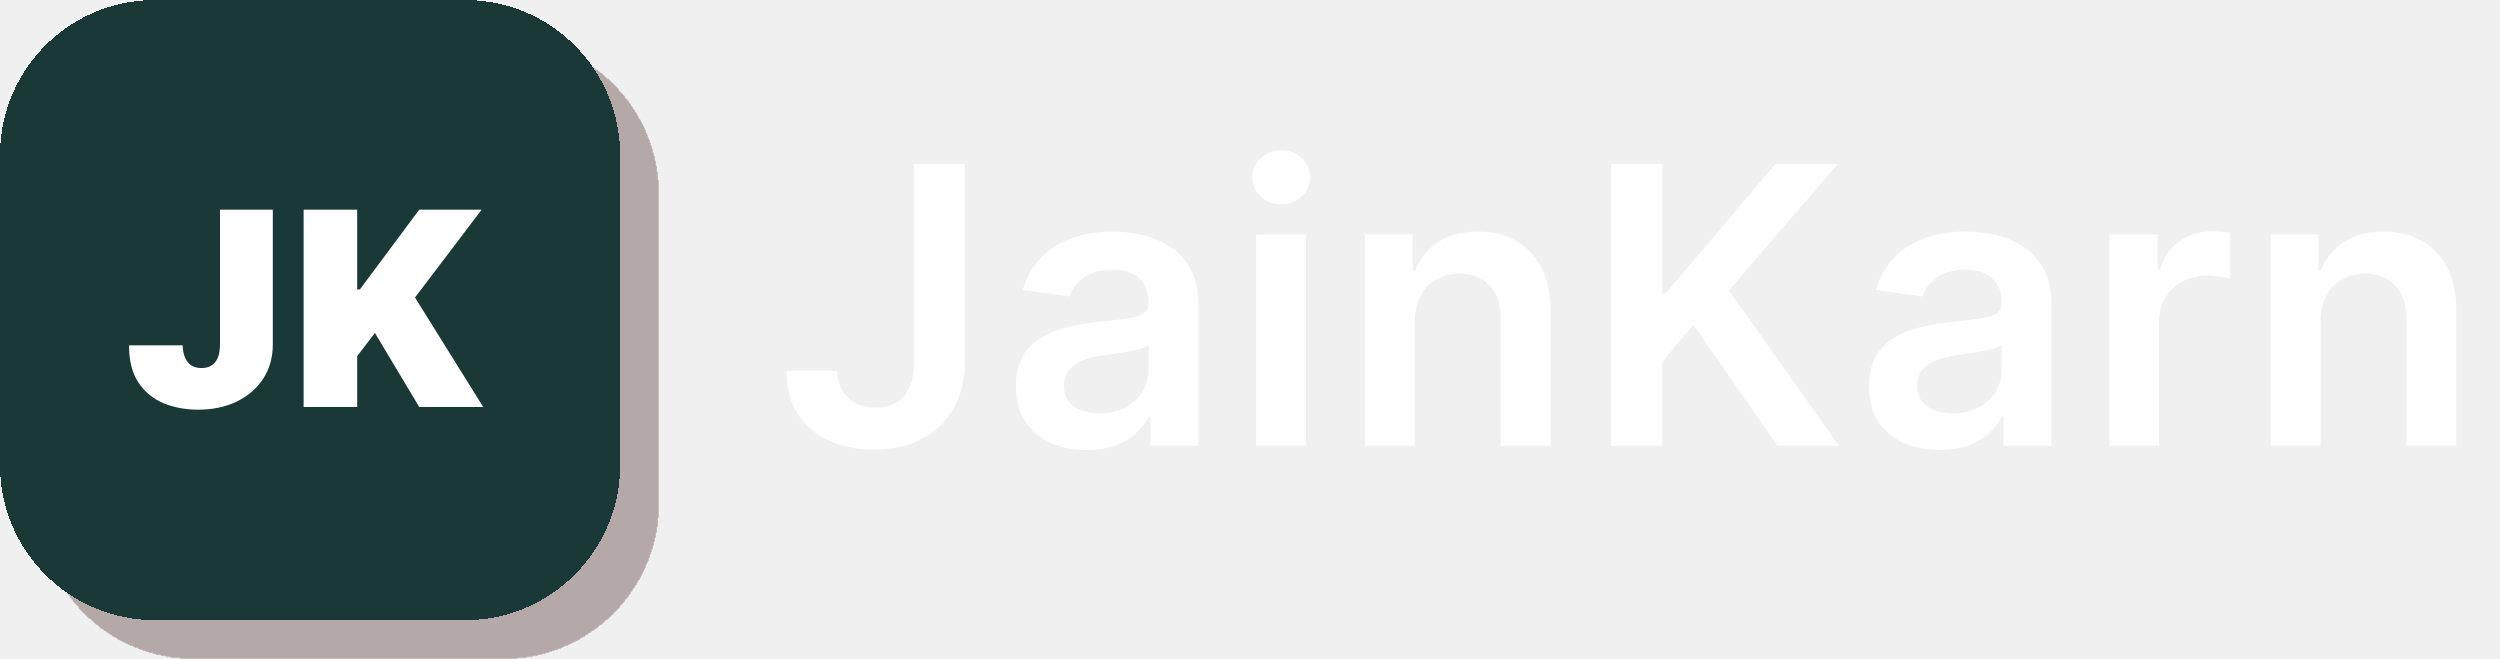
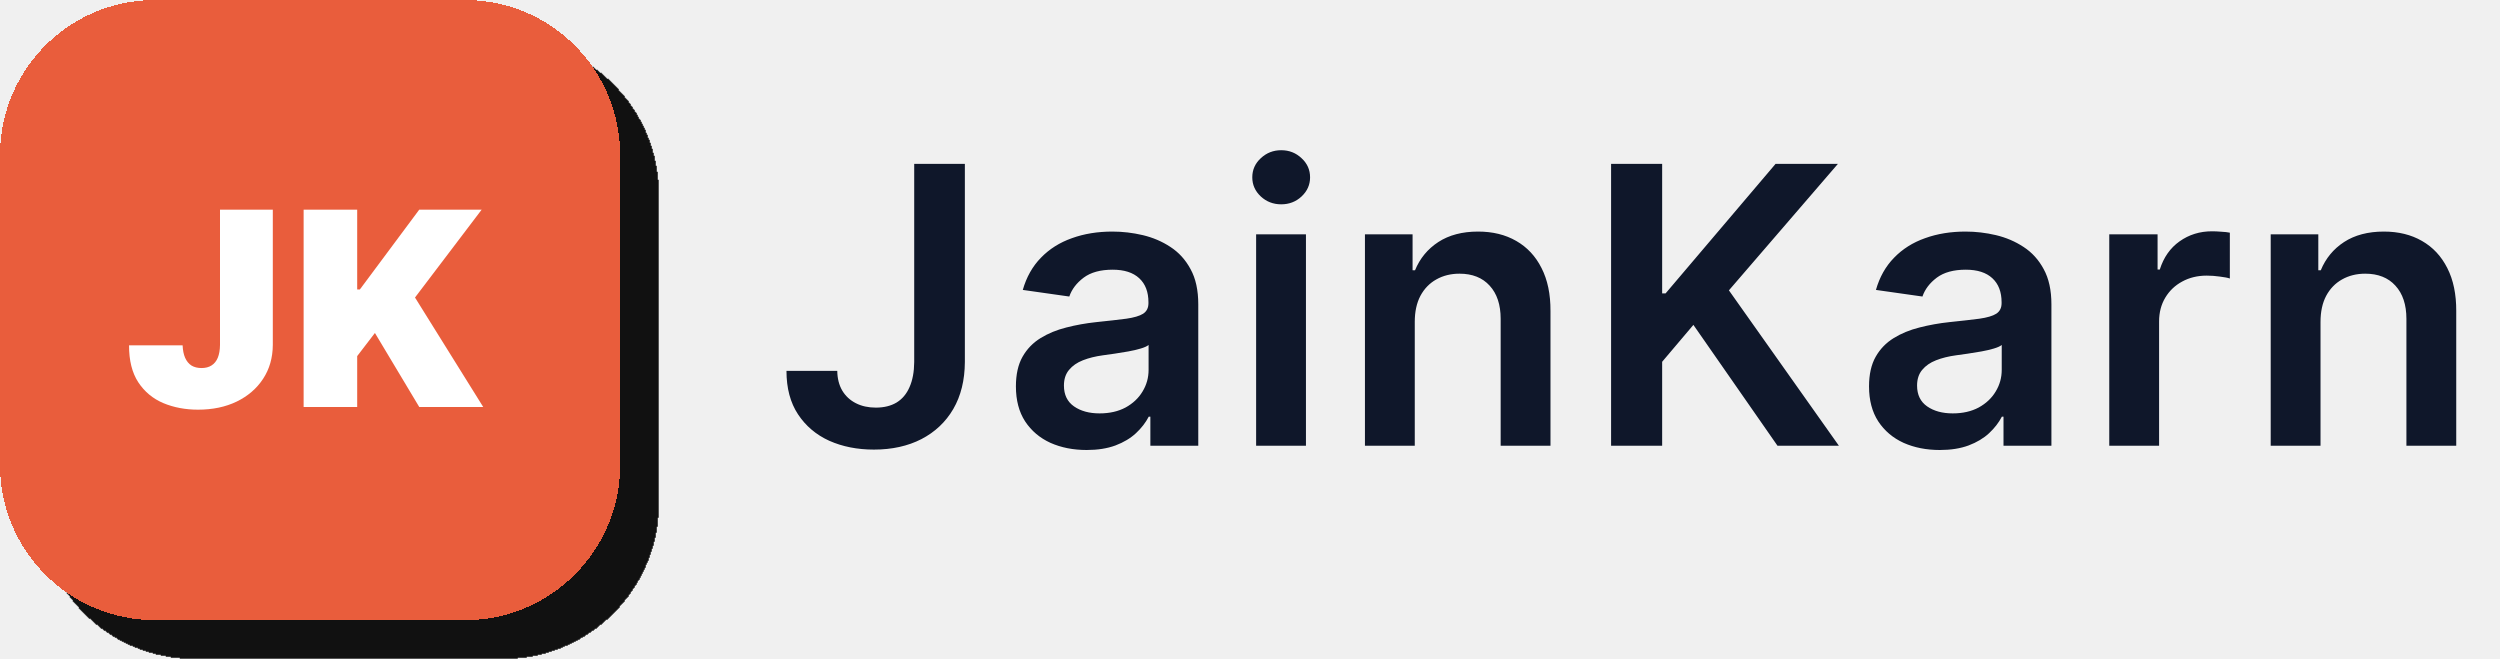
<svg xmlns="http://www.w3.org/2000/svg" width="129" height="34" viewBox="0 0 129 34" fill="none">
-   <g filter="url(#filter0_d_138_980)">
-     <rect width="32" height="32" rx="8" fill="#1A3835" shape-rendering="crispEdges" />
+   <g filter="url(#filter0_d_138_231)">
+     <rect width="32" height="32" rx="8" fill="#E95D3C" shape-rendering="crispEdges" />
    <path d="M11.352 10.818H14.077V17.798C14.073 18.461 13.906 19.044 13.575 19.548C13.246 20.049 12.792 20.44 12.212 20.722C11.636 21 10.971 21.139 10.219 21.139C9.566 21.139 8.969 21.026 8.429 20.801C7.889 20.572 7.458 20.215 7.136 19.727C6.815 19.237 6.656 18.6 6.659 17.818H9.423C9.433 18.073 9.476 18.289 9.553 18.465C9.632 18.64 9.741 18.773 9.881 18.862C10.023 18.948 10.195 18.991 10.398 18.991C10.603 18.991 10.776 18.947 10.915 18.857C11.057 18.768 11.165 18.635 11.238 18.459C11.311 18.28 11.349 18.06 11.352 17.798V10.818ZM15.667 21V10.818H18.431V14.935H18.57L21.633 10.818H24.854L21.414 15.352L24.934 21H21.633L19.346 17.182L18.431 18.375V21H15.667Z" fill="white" />
  </g>
-   <path d="M47.173 8.455H49.787V18.682C49.782 19.619 49.583 20.427 49.19 21.104C48.797 21.776 48.248 22.294 47.543 22.659C46.842 23.019 46.025 23.199 45.092 23.199C44.24 23.199 43.473 23.047 42.791 22.744C42.114 22.437 41.577 21.982 41.179 21.381C40.781 20.779 40.582 20.031 40.582 19.136H43.203C43.208 19.529 43.293 19.868 43.459 20.152C43.629 20.436 43.864 20.654 44.162 20.805C44.46 20.957 44.803 21.033 45.192 21.033C45.613 21.033 45.971 20.945 46.264 20.77C46.558 20.59 46.78 20.325 46.932 19.974C47.088 19.624 47.169 19.193 47.173 18.682V8.455ZM56.071 23.22C55.38 23.22 54.757 23.097 54.203 22.851C53.654 22.6 53.218 22.231 52.896 21.743C52.579 21.255 52.421 20.654 52.421 19.939C52.421 19.323 52.534 18.814 52.761 18.412C52.989 18.009 53.299 17.688 53.692 17.446C54.085 17.204 54.528 17.022 55.02 16.899C55.517 16.771 56.031 16.679 56.561 16.622C57.2 16.556 57.719 16.497 58.117 16.445C58.514 16.388 58.803 16.303 58.983 16.189C59.168 16.07 59.26 15.888 59.26 15.642V15.599C59.26 15.064 59.102 14.65 58.784 14.357C58.467 14.063 58.01 13.916 57.413 13.916C56.784 13.916 56.284 14.053 55.915 14.328C55.55 14.603 55.304 14.927 55.176 15.301L52.776 14.96C52.965 14.297 53.278 13.743 53.713 13.298C54.149 12.848 54.681 12.512 55.311 12.29C55.941 12.062 56.637 11.949 57.399 11.949C57.925 11.949 58.448 12.01 58.969 12.133C59.49 12.257 59.966 12.46 60.396 12.744C60.827 13.024 61.173 13.405 61.433 13.888C61.699 14.371 61.831 14.974 61.831 15.699V23H59.359V21.501H59.274C59.118 21.805 58.898 22.088 58.614 22.354C58.334 22.614 57.982 22.825 57.556 22.986C57.134 23.142 56.639 23.22 56.071 23.22ZM56.739 21.331C57.255 21.331 57.702 21.229 58.081 21.026C58.46 20.817 58.751 20.543 58.955 20.202C59.163 19.861 59.267 19.489 59.267 19.087V17.801C59.187 17.867 59.049 17.929 58.855 17.986C58.666 18.043 58.453 18.092 58.216 18.135C57.979 18.178 57.745 18.215 57.513 18.249C57.281 18.282 57.08 18.31 56.909 18.334C56.526 18.386 56.182 18.471 55.879 18.59C55.576 18.708 55.337 18.874 55.162 19.087C54.987 19.295 54.899 19.565 54.899 19.896C54.899 20.37 55.072 20.727 55.418 20.969C55.763 21.21 56.204 21.331 56.739 21.331ZM64.816 23V12.091H67.387V23H64.816ZM66.109 10.543C65.702 10.543 65.351 10.408 65.058 10.138C64.764 9.863 64.618 9.534 64.618 9.151C64.618 8.762 64.764 8.433 65.058 8.163C65.351 7.889 65.702 7.751 66.109 7.751C66.521 7.751 66.871 7.889 67.16 8.163C67.454 8.433 67.6 8.762 67.6 9.151C67.6 9.534 67.454 9.863 67.16 10.138C66.871 10.408 66.521 10.543 66.109 10.543ZM73.002 16.608V23H70.431V12.091H72.889V13.945H73.016C73.267 13.334 73.667 12.848 74.217 12.489C74.771 12.129 75.455 11.949 76.269 11.949C77.022 11.949 77.678 12.11 78.237 12.432C78.8 12.754 79.236 13.22 79.543 13.831C79.856 14.442 80.01 15.183 80.005 16.054V23H77.434V16.452C77.434 15.723 77.245 15.152 76.866 14.74C76.492 14.328 75.973 14.122 75.31 14.122C74.861 14.122 74.46 14.222 74.11 14.421C73.764 14.615 73.492 14.896 73.293 15.266C73.099 15.635 73.002 16.082 73.002 16.608ZM83.132 23V8.455H85.767V15.138H85.945L91.62 8.455H94.837L89.212 14.982L94.887 23H91.719L87.379 16.764L85.767 18.668V23H83.132ZM100.093 23.22C99.402 23.22 98.779 23.097 98.225 22.851C97.676 22.6 97.24 22.231 96.918 21.743C96.601 21.255 96.442 20.654 96.442 19.939C96.442 19.323 96.556 18.814 96.783 18.412C97.011 18.009 97.321 17.688 97.714 17.446C98.107 17.204 98.549 17.022 99.042 16.899C99.539 16.771 100.053 16.679 100.583 16.622C101.222 16.556 101.741 16.497 102.138 16.445C102.536 16.388 102.825 16.303 103.005 16.189C103.19 16.07 103.282 15.888 103.282 15.642V15.599C103.282 15.064 103.123 14.65 102.806 14.357C102.489 14.063 102.032 13.916 101.435 13.916C100.806 13.916 100.306 14.053 99.937 14.328C99.572 14.603 99.326 14.927 99.198 15.301L96.798 14.96C96.987 14.297 97.299 13.743 97.735 13.298C98.171 12.848 98.703 12.512 99.333 12.29C99.963 12.062 100.659 11.949 101.421 11.949C101.947 11.949 102.47 12.01 102.991 12.133C103.512 12.257 103.987 12.46 104.418 12.744C104.849 13.024 105.195 13.405 105.455 13.888C105.72 14.371 105.853 14.974 105.853 15.699V23H103.381V21.501H103.296C103.14 21.805 102.92 22.088 102.636 22.354C102.356 22.614 102.004 22.825 101.577 22.986C101.156 23.142 100.661 23.22 100.093 23.22ZM100.761 21.331C101.277 21.331 101.724 21.229 102.103 21.026C102.482 20.817 102.773 20.543 102.977 20.202C103.185 19.861 103.289 19.489 103.289 19.087V17.801C103.209 17.867 103.071 17.929 102.877 17.986C102.688 18.043 102.475 18.092 102.238 18.135C102.001 18.178 101.767 18.215 101.535 18.249C101.303 18.282 101.102 18.31 100.931 18.334C100.548 18.386 100.204 18.471 99.901 18.59C99.598 18.708 99.359 18.874 99.184 19.087C99.009 19.295 98.921 19.565 98.921 19.896C98.921 20.37 99.094 20.727 99.44 20.969C99.785 21.21 100.226 21.331 100.761 21.331ZM108.838 23V12.091H111.331V13.909H111.445C111.644 13.279 111.985 12.794 112.467 12.453C112.955 12.107 113.512 11.935 114.137 11.935C114.279 11.935 114.437 11.942 114.612 11.956C114.792 11.965 114.941 11.982 115.06 12.006V14.371C114.951 14.333 114.778 14.3 114.541 14.271C114.309 14.238 114.084 14.222 113.867 14.222C113.398 14.222 112.976 14.323 112.602 14.527C112.233 14.726 111.942 15.003 111.729 15.358C111.516 15.713 111.409 16.123 111.409 16.587V23H108.838ZM119.739 16.608V23H117.168V12.091H119.625V13.945H119.753C120.004 13.334 120.404 12.848 120.953 12.489C121.507 12.129 122.192 11.949 123.006 11.949C123.759 11.949 124.415 12.11 124.973 12.432C125.537 12.754 125.972 13.22 126.28 13.831C126.593 14.442 126.746 15.183 126.742 16.054V23H124.171V16.452C124.171 15.723 123.981 15.152 123.603 14.74C123.229 14.328 122.71 14.122 122.047 14.122C121.597 14.122 121.197 14.222 120.847 14.421C120.501 14.615 120.229 14.896 120.03 15.266C119.836 15.635 119.739 16.082 119.739 16.608Z" fill="white" />
+   <path d="M47.173 8.455H49.787V18.682C49.782 19.619 49.583 20.427 49.19 21.104C48.797 21.776 48.248 22.294 47.543 22.659C46.842 23.019 46.025 23.199 45.092 23.199C44.24 23.199 43.473 23.047 42.791 22.744C42.114 22.437 41.577 21.982 41.179 21.381C40.781 20.779 40.582 20.031 40.582 19.136H43.203C43.208 19.529 43.293 19.868 43.459 20.152C43.629 20.436 43.864 20.654 44.162 20.805C44.46 20.957 44.803 21.033 45.192 21.033C45.613 21.033 45.971 20.945 46.264 20.77C46.558 20.59 46.78 20.325 46.932 19.974C47.088 19.624 47.169 19.193 47.173 18.682V8.455ZM56.071 23.22C55.38 23.22 54.757 23.097 54.203 22.851C53.654 22.6 53.218 22.231 52.896 21.743C52.579 21.255 52.421 20.654 52.421 19.939C52.421 19.323 52.534 18.814 52.761 18.412C52.989 18.009 53.299 17.688 53.692 17.446C54.085 17.204 54.528 17.022 55.02 16.899C55.517 16.771 56.031 16.679 56.561 16.622C57.2 16.556 57.719 16.497 58.117 16.445C58.514 16.388 58.803 16.303 58.983 16.189C59.168 16.07 59.26 15.888 59.26 15.642V15.599C59.26 15.064 59.102 14.65 58.784 14.357C58.467 14.063 58.01 13.916 57.413 13.916C56.784 13.916 56.284 14.053 55.915 14.328C55.55 14.603 55.304 14.927 55.176 15.301L52.776 14.96C52.965 14.297 53.278 13.743 53.713 13.298C54.149 12.848 54.681 12.512 55.311 12.29C55.941 12.062 56.637 11.949 57.399 11.949C57.925 11.949 58.448 12.01 58.969 12.133C59.49 12.257 59.966 12.46 60.396 12.744C60.827 13.024 61.173 13.405 61.433 13.888C61.699 14.371 61.831 14.974 61.831 15.699V23H59.359V21.501H59.274C59.118 21.805 58.898 22.088 58.614 22.354C58.334 22.614 57.982 22.825 57.556 22.986C57.134 23.142 56.639 23.22 56.071 23.22ZM56.739 21.331C57.255 21.331 57.702 21.229 58.081 21.026C58.46 20.817 58.751 20.543 58.955 20.202C59.163 19.861 59.267 19.489 59.267 19.087V17.801C59.187 17.867 59.049 17.929 58.855 17.986C58.666 18.043 58.453 18.092 58.216 18.135C57.979 18.178 57.745 18.215 57.513 18.249C57.281 18.282 57.08 18.31 56.909 18.334C56.526 18.386 56.182 18.471 55.879 18.59C55.576 18.708 55.337 18.874 55.162 19.087C54.987 19.295 54.899 19.565 54.899 19.896C54.899 20.37 55.072 20.727 55.418 20.969C55.763 21.21 56.204 21.331 56.739 21.331ZM64.816 23V12.091H67.387V23H64.816ZM66.109 10.543C65.702 10.543 65.351 10.408 65.058 10.138C64.764 9.863 64.618 9.534 64.618 9.151C64.618 8.762 64.764 8.433 65.058 8.163C65.351 7.889 65.702 7.751 66.109 7.751C66.521 7.751 66.871 7.889 67.16 8.163C67.454 8.433 67.6 8.762 67.6 9.151C67.6 9.534 67.454 9.863 67.16 10.138C66.871 10.408 66.521 10.543 66.109 10.543ZM73.002 16.608V23H70.431V12.091H72.889V13.945H73.016C73.267 13.334 73.667 12.848 74.217 12.489C74.771 12.129 75.455 11.949 76.269 11.949C77.022 11.949 77.678 12.11 78.237 12.432C78.8 12.754 79.236 13.22 79.543 13.831C79.856 14.442 80.01 15.183 80.005 16.054V23H77.434V16.452C77.434 15.723 77.245 15.152 76.866 14.74C76.492 14.328 75.973 14.122 75.31 14.122C74.861 14.122 74.46 14.222 74.11 14.421C73.764 14.615 73.492 14.896 73.293 15.266C73.099 15.635 73.002 16.082 73.002 16.608ZM83.132 23V8.455H85.767V15.138H85.945L91.62 8.455H94.837L89.212 14.982L94.887 23H91.719L87.379 16.764L85.767 18.668V23H83.132ZM100.093 23.22C99.402 23.22 98.779 23.097 98.225 22.851C97.676 22.6 97.24 22.231 96.918 21.743C96.601 21.255 96.442 20.654 96.442 19.939C96.442 19.323 96.556 18.814 96.783 18.412C97.011 18.009 97.321 17.688 97.714 17.446C98.107 17.204 98.549 17.022 99.042 16.899C99.539 16.771 100.053 16.679 100.583 16.622C101.222 16.556 101.741 16.497 102.138 16.445C102.536 16.388 102.825 16.303 103.005 16.189C103.19 16.07 103.282 15.888 103.282 15.642V15.599C103.282 15.064 103.123 14.65 102.806 14.357C102.489 14.063 102.032 13.916 101.435 13.916C100.806 13.916 100.306 14.053 99.937 14.328C99.572 14.603 99.326 14.927 99.198 15.301L96.798 14.96C96.987 14.297 97.299 13.743 97.735 13.298C98.171 12.848 98.703 12.512 99.333 12.29C99.963 12.062 100.659 11.949 101.421 11.949C101.947 11.949 102.47 12.01 102.991 12.133C103.512 12.257 103.987 12.46 104.418 12.744C104.849 13.024 105.195 13.405 105.455 13.888C105.72 14.371 105.853 14.974 105.853 15.699V23H103.381V21.501H103.296C103.14 21.805 102.92 22.088 102.636 22.354C102.356 22.614 102.004 22.825 101.577 22.986C101.156 23.142 100.661 23.22 100.093 23.22ZM100.761 21.331C101.277 21.331 101.724 21.229 102.103 21.026C102.482 20.817 102.773 20.543 102.977 20.202C103.185 19.861 103.289 19.489 103.289 19.087V17.801C103.209 17.867 103.071 17.929 102.877 17.986C102.688 18.043 102.475 18.092 102.238 18.135C102.001 18.178 101.767 18.215 101.535 18.249C101.303 18.282 101.102 18.31 100.931 18.334C100.548 18.386 100.204 18.471 99.901 18.59C99.598 18.708 99.359 18.874 99.184 19.087C99.009 19.295 98.921 19.565 98.921 19.896C98.921 20.37 99.094 20.727 99.44 20.969C99.785 21.21 100.226 21.331 100.761 21.331ZM108.838 23V12.091H111.331V13.909H111.445C111.644 13.279 111.985 12.794 112.467 12.453C112.955 12.107 113.512 11.935 114.137 11.935C114.279 11.935 114.437 11.942 114.612 11.956C114.792 11.965 114.941 11.982 115.06 12.006V14.371C114.951 14.333 114.778 14.3 114.541 14.271C114.309 14.238 114.084 14.222 113.867 14.222C113.398 14.222 112.976 14.323 112.602 14.527C112.233 14.726 111.942 15.003 111.729 15.358C111.516 15.713 111.409 16.123 111.409 16.587V23H108.838ZM119.739 16.608V23H117.168V12.091H119.625V13.945H119.753C120.004 13.334 120.404 12.848 120.953 12.489C121.507 12.129 122.192 11.949 123.006 11.949C123.759 11.949 124.415 12.11 124.973 12.432C125.537 12.754 125.972 13.22 126.28 13.831C126.593 14.442 126.746 15.183 126.742 16.054V23H124.171V16.452C124.171 15.723 123.981 15.152 123.603 14.74C123.229 14.328 122.71 14.122 122.047 14.122C121.597 14.122 121.197 14.222 120.847 14.421C120.501 14.615 120.229 14.896 120.03 15.266C119.836 15.635 119.739 16.082 119.739 16.608Z" fill="#0F172A" />
  <defs>
-     <filter id="filter0_d_138_980" x="0" y="0" width="34" height="34" filterUnits="userSpaceOnUse" color-interpolation-filters="sRGB">
+     <filter id="filter0_d_138_231" x="0" y="0" width="34" height="34" filterUnits="userSpaceOnUse" color-interpolation-filters="sRGB">
      <feFlood flood-opacity="0" result="BackgroundImageFix" />
      <feColorMatrix in="SourceAlpha" type="matrix" values="0 0 0 0 0 0 0 0 0 0 0 0 0 0 0 0 0 0 127 0" result="hardAlpha" />
      <feOffset dx="2" dy="2" />
      <feComposite in2="hardAlpha" operator="out" />
-       <feColorMatrix type="matrix" values="0 0 0 0 0.711 0 0 0 0 0.659 0 0 0 0 0.659 0 0 0 1 0" />
-       <feBlend mode="normal" in2="BackgroundImageFix" result="effect1_dropShadow_138_980" />
-       <feBlend mode="normal" in="SourceGraphic" in2="effect1_dropShadow_138_980" result="shape" />
+       <feColorMatrix type="matrix" values="0 0 0 0 0.067 0 0 0 0 0.067 0 0 0 0 0.067 0 0 0 1 0" />
+       <feBlend mode="normal" in2="BackgroundImageFix" result="effect1_dropShadow_138_231" />
+       <feBlend mode="normal" in="SourceGraphic" in2="effect1_dropShadow_138_231" result="shape" />
    </filter>
  </defs>
</svg>
